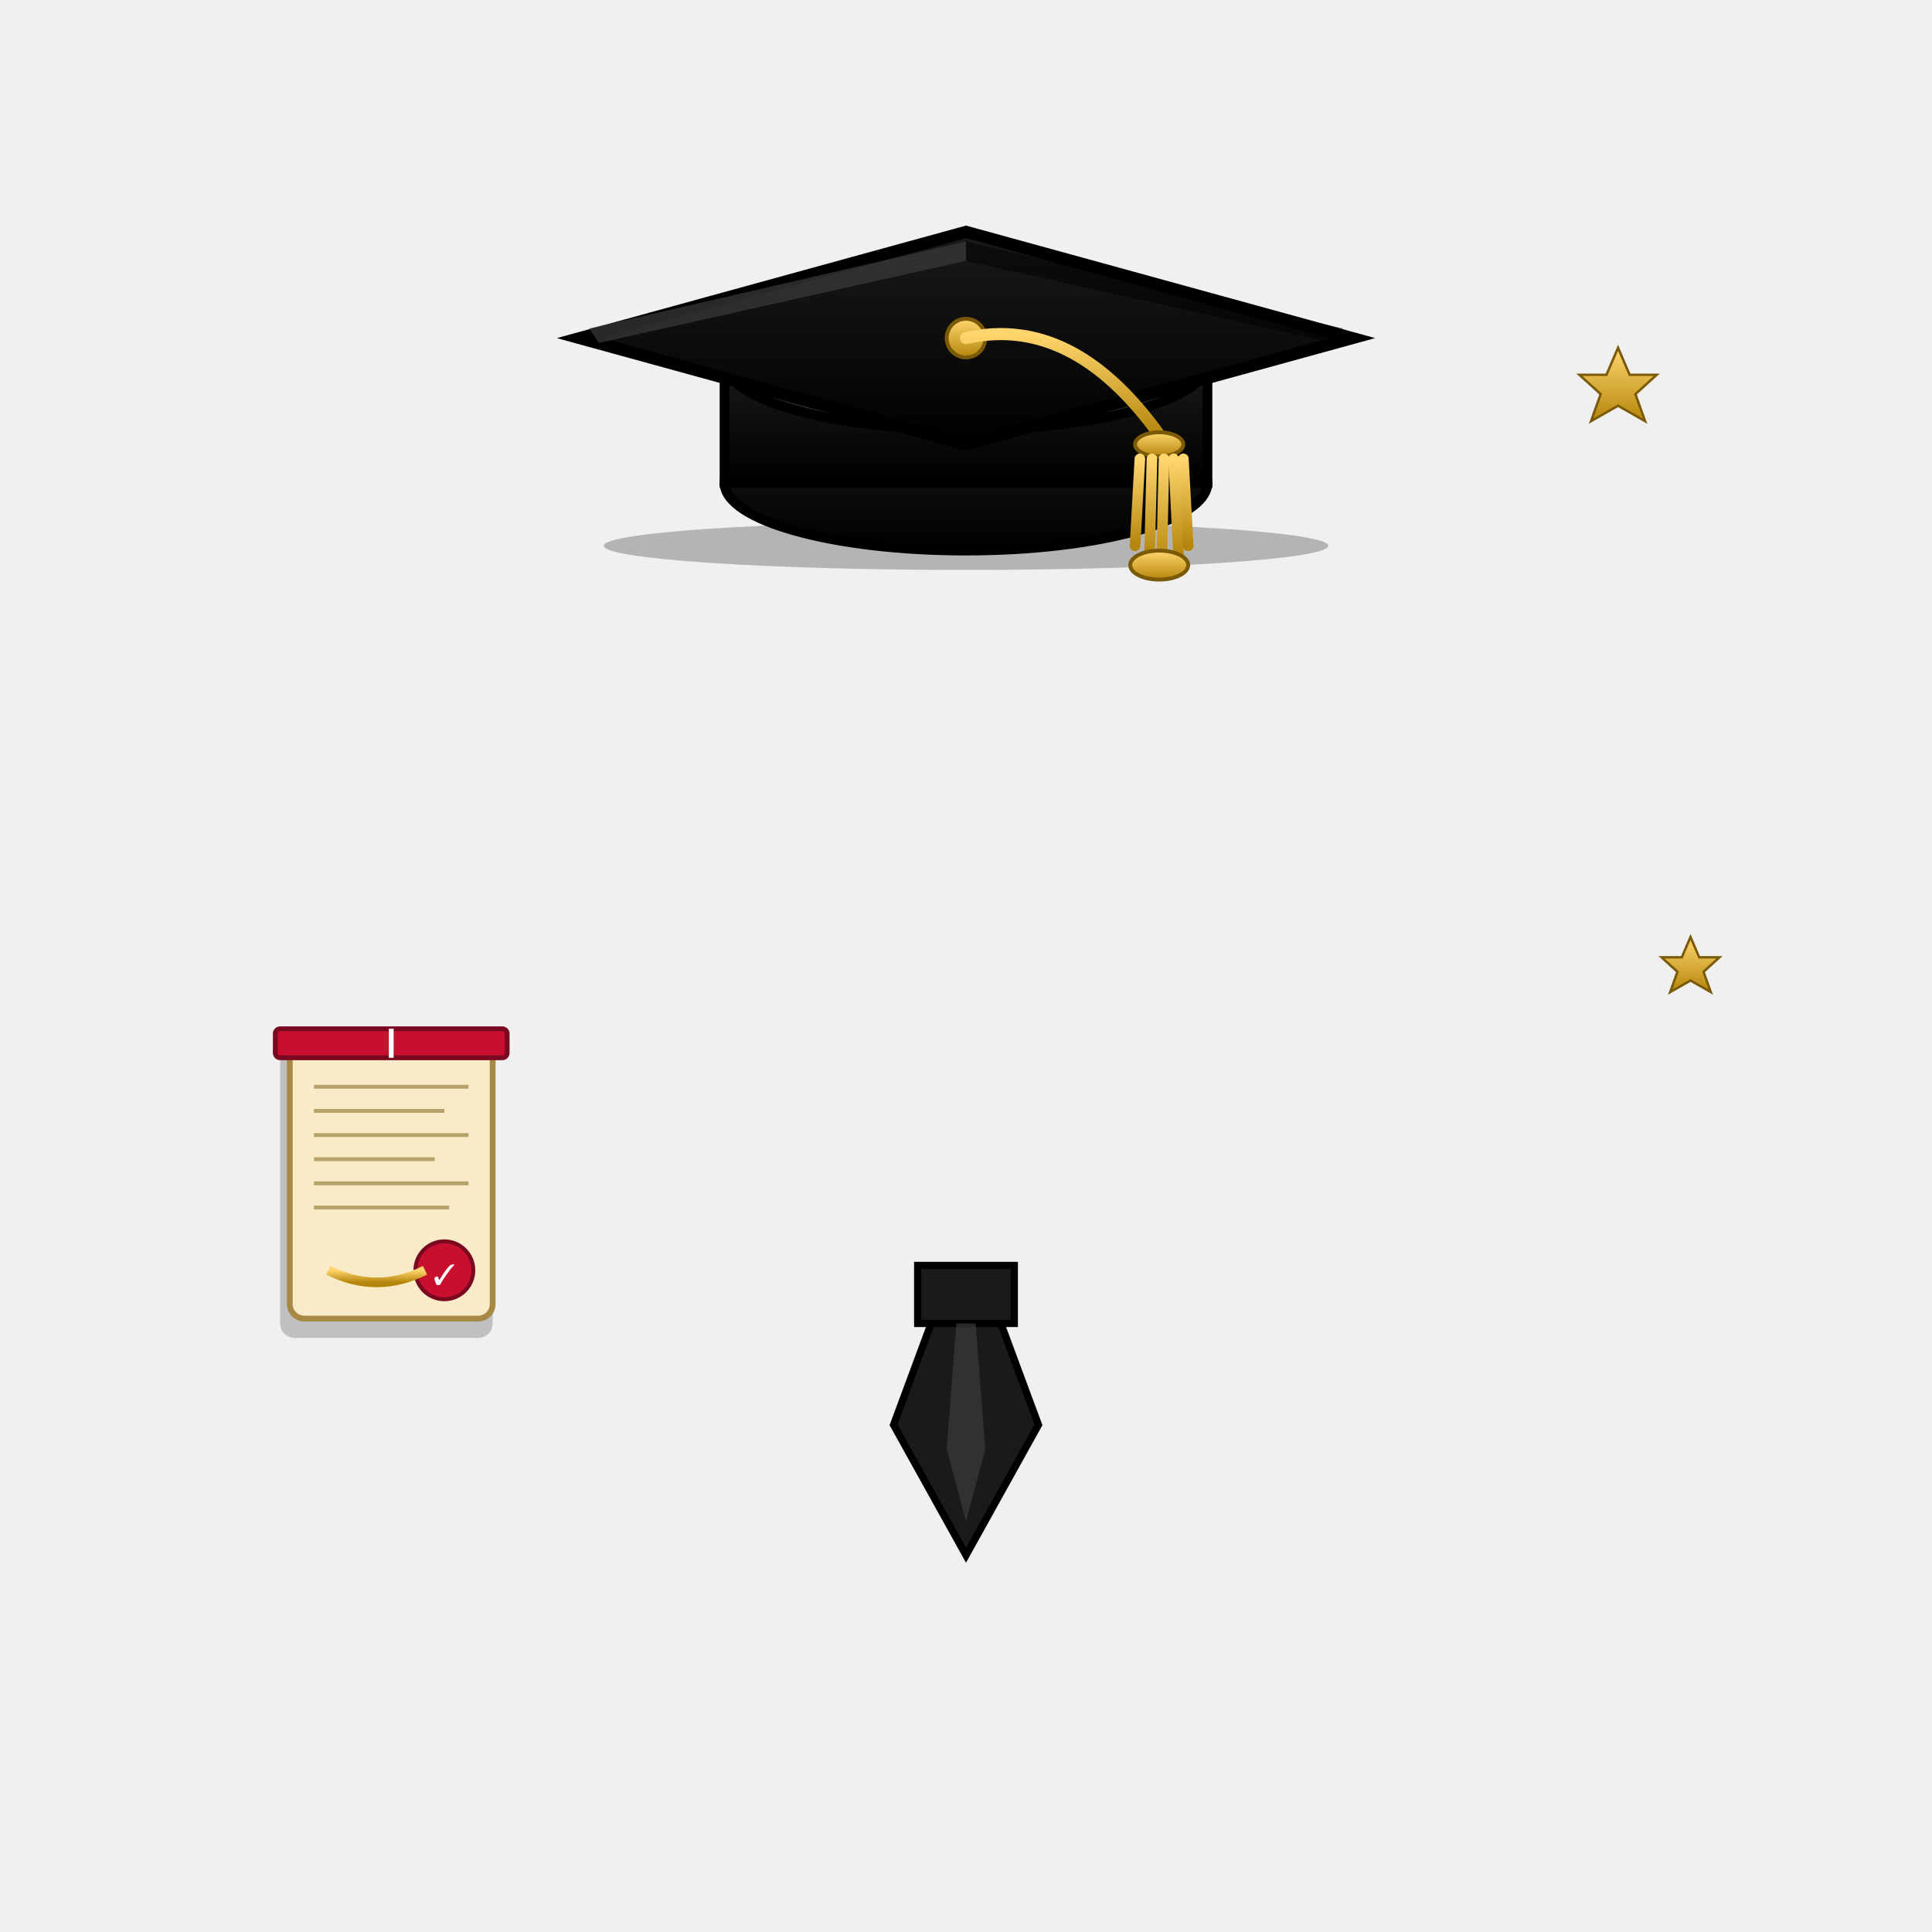
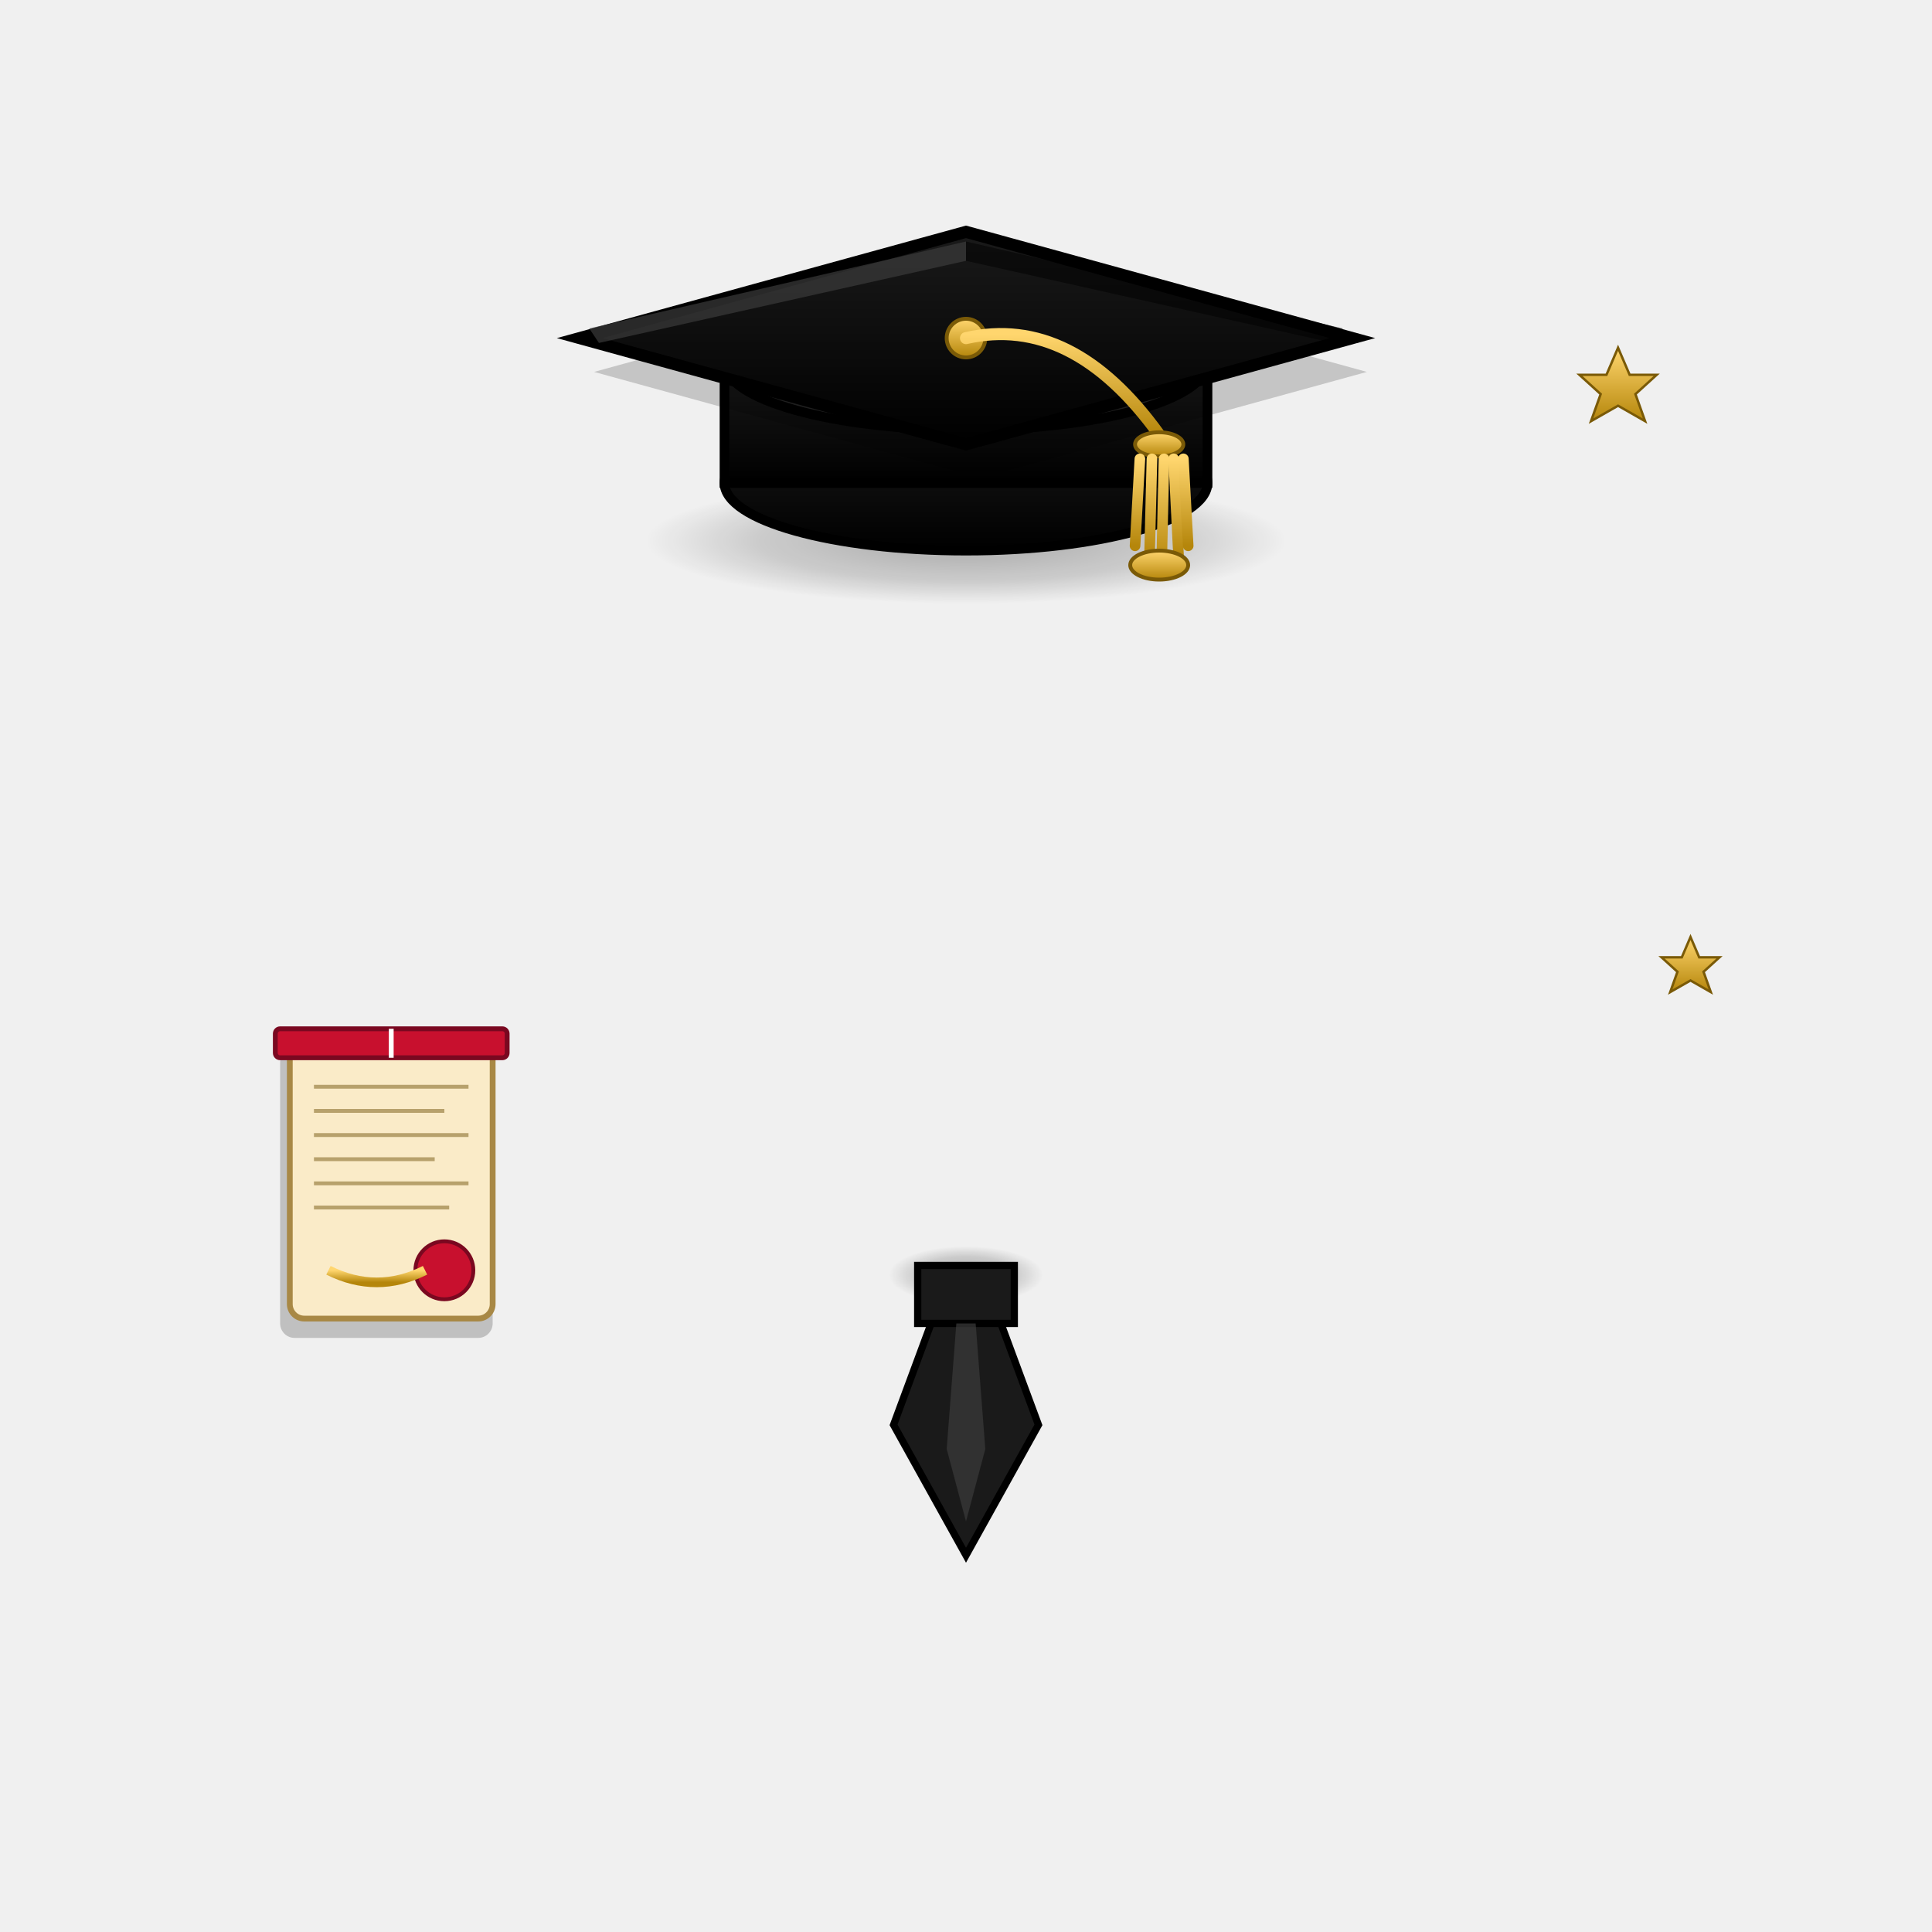
<svg xmlns="http://www.w3.org/2000/svg" viewBox="0 0 400 400" width="400" height="400">
  <defs>
-     <linearGradient id="capGrad" x1="0%" y1="0%" x2="0%" y2="100%">
+     <linearGradient id="grCap" x1="0" y1="0" x2="0" y2="1">
      <stop offset="0%" stop-color="#1A1A1A" />
      <stop offset="100%" stop-color="#000000" />
    </linearGradient>
-     <linearGradient id="goldTasselGrad" x1="0%" y1="0%" x2="0%" y2="100%">
+     <linearGradient id="grGold" x1="0" y1="0" x2="0" y2="1">
      <stop offset="0%" stop-color="#FFD66E" />
      <stop offset="100%" stop-color="#B5860B" />
    </linearGradient>
+     <radialGradient id="grContact" cx="50%" cy="50%" r="50%">
+       <stop offset="0%" stop-color="#000000" stop-opacity="0.30" />
+       <stop offset="65%" stop-color="#000000" stop-opacity="0.15" />
+       <stop offset="100%" stop-color="#000000" stop-opacity="0" />
+     </radialGradient>
  </defs>
  <g>
-     <ellipse cx="200" cy="113" rx="75" ry="5" fill="#000" opacity="0.25" />
-     <ellipse cx="200" cy="100" rx="50" ry="14" fill="url(#capGrad)" stroke="#000" stroke-width="2" />
-     <rect x="150" y="75" width="100" height="25" fill="url(#capGrad)" stroke="#000" stroke-width="2" />
-     <ellipse cx="200" cy="75" rx="50" ry="14" fill="#252525" stroke="#000" stroke-width="2" />
+     <ellipse cx="200" cy="112" rx="66" ry="13" fill="url(#grContact)" />
+     <ellipse cx="200" cy="100" rx="50" ry="14" fill="url(#grCap)" stroke="#000000" stroke-width="2" />
+     <rect x="150" y="75" width="100" height="25" fill="url(#grCap)" stroke="#000000" stroke-width="2" />
+     <ellipse cx="200" cy="75" rx="50" ry="14" fill="#252525" stroke="#000000" stroke-width="2" />
    <g transform="translate(200, 70)">
-       <path d="M -80 0 L 0 -22 L 80 0 L 0 22 Z" fill="url(#capGrad)" stroke="#000" stroke-width="2.5" />
+       <path d="M -80 0 L 0 -22 L 80 0 L 0 22 Z" fill="#000000" opacity="0.18" transform="translate(3,7)" />
+       <path d="M -80 0 L 0 -22 L 80 0 L 0 22 Z" fill="url(#grCap)" stroke="#000000" stroke-width="2.5" />
      <path d="M -78 -2 L 0 -20 L 0 -16 L -76 1 Z" fill="#3A3A3A" opacity="0.7" />
-       <path d="M 78 -2 L 0 -20 L 0 -16 L 76 1 Z" fill="#000" opacity="0.5" />
+       <path d="M 78 -2 L 0 -20 L 0 -16 L 76 1 Z" fill="#000000" opacity="0.5" />
    </g>
-     <circle cx="200" cy="70" r="4" fill="url(#goldTasselGrad)" stroke="#7A5A07" stroke-width="0.8" />
-     <path d="M 200 70 Q 222 65 240 90" stroke="url(#goldTasselGrad)" stroke-width="2.5" fill="none" stroke-linecap="round" />
+     <circle cx="200" cy="70" r="4" fill="url(#grGold)" stroke="#7A5A07" stroke-width="0.8" />
+     <path d="M 200 70 Q 222 65 240 90" stroke="url(#grGold)" stroke-width="2.5" fill="none" stroke-linecap="round" />
    <g transform="translate(240, 95)">
-       <ellipse cx="0" cy="-3" rx="5" ry="2.5" fill="url(#goldTasselGrad)" stroke="#7A5A07" stroke-width="0.8" />
-       <g stroke="url(#goldTasselGrad)" stroke-width="2.2" stroke-linecap="round">
+       <ellipse cx="0" cy="-3" rx="5" ry="2.5" fill="url(#grGold)" stroke="#7A5A07" stroke-width="0.8" />
+       <g stroke="url(#grGold)" stroke-width="2.2" stroke-linecap="round">
        <line x1="-4" y1="0" x2="-5" y2="18" />
        <line x1="-1.5" y1="0" x2="-2" y2="20" />
        <line x1="1" y1="0" x2="0.5" y2="22" />
        <line x1="3" y1="0" x2="4" y2="20" />
        <line x1="5" y1="0" x2="6" y2="18" />
      </g>
-       <ellipse cx="0" cy="22" rx="6" ry="3" fill="url(#goldTasselGrad)" stroke="#7A5A07" stroke-width="0.8" />
+       <ellipse cx="0" cy="22" rx="6" ry="3" fill="url(#grGold)" stroke="#7A5A07" stroke-width="0.8" />
    </g>
  </g>
  <g>
-     <path d="M 195 268 L 205 268 L 215 295 L 200 322 L 185 295 Z" fill="#1A1A1A" stroke="#000" stroke-width="1.5" />
-     <rect x="190" y="262" width="20" height="12" fill="#1A1A1A" stroke="#000" stroke-width="1.5" />
+     <ellipse cx="200" cy="264" rx="16" ry="6" fill="url(#grContact)" />
+     <path d="M 195 268 L 205 268 L 215 295 L 200 322 L 185 295 Z" fill="#1A1A1A" stroke="#000000" stroke-width="1.5" />
+     <rect x="190" y="262" width="20" height="12" fill="#1A1A1A" stroke="#000000" stroke-width="1.5" />
    <path d="M 198 274 L 202 274 L 204 300 L 200 315 L 196 300 Z" fill="#3A3A3A" opacity="0.7" />
  </g>
  <g transform="translate(60, 215)">
-     <rect x="-2" y="2" width="44" height="60" fill="#000" opacity="0.2" rx="3" />
+     <rect x="-2" y="2" width="44" height="60" fill="#000000" opacity="0.2" rx="3" />
    <rect x="0" y="0" width="42" height="58" fill="#FAEBC8" rx="3" stroke="#A88845" stroke-width="1.2" />
    <g stroke="#8B6F2E" stroke-width="0.8" opacity="0.6">
      <line x1="5" y1="10" x2="37" y2="10" />
      <line x1="5" y1="15" x2="32" y2="15" />
      <line x1="5" y1="20" x2="37" y2="20" />
      <line x1="5" y1="25" x2="30" y2="25" />
      <line x1="5" y1="30" x2="37" y2="30" />
      <line x1="5" y1="35" x2="33" y2="35" />
    </g>
    <circle cx="32" cy="48" r="6" fill="#C8102E" stroke="#7A0820" stroke-width="0.8" />
-     <text x="32" y="51" text-anchor="middle" font-family="Times, serif" font-size="6" font-weight="bold" fill="#FFFFFF">✓</text>
-     <path d="M 8 48 Q 18 53 28 48" stroke="url(#goldTasselGrad)" stroke-width="2" fill="none" />
+     <path d="M 8 48 Q 18 53 28 48" stroke="url(#grGold)" stroke-width="2" fill="none" />
    <rect x="-3" y="-2" width="48" height="6" fill="#C8102E" stroke="#7A0820" stroke-width="1" rx="1" />
    <line x1="21" y1="-2" x2="21" y2="4" stroke="#FFFFFF" stroke-width="1" />
  </g>
-   <g fill="url(#goldTasselGrad)" stroke="#7A5A07" stroke-width="0.5">
+   <g fill="url(#grGold)" stroke="#7A5A07" stroke-width="0.5">
    <g transform="translate(335, 80)">
      <path d="M 0 -8 L 2.4 -2.4 L 8 -2.4 L 3.6 1.6 L 5.6 7.2 L 0 4 L -5.6 7.2 L -3.6 1.6 L -8 -2.4 L -2.4 -2.4 Z" />
    </g>
    <g transform="translate(350, 200)">
      <path d="M 0 -6 L 1.8 -1.8 L 6 -1.8 L 2.7 1.2 L 4.2 5.4 L 0 3 L -4.2 5.4 L -2.7 1.2 L -6 -1.8 L -1.8 -1.8 Z" />
    </g>
  </g>
</svg>
